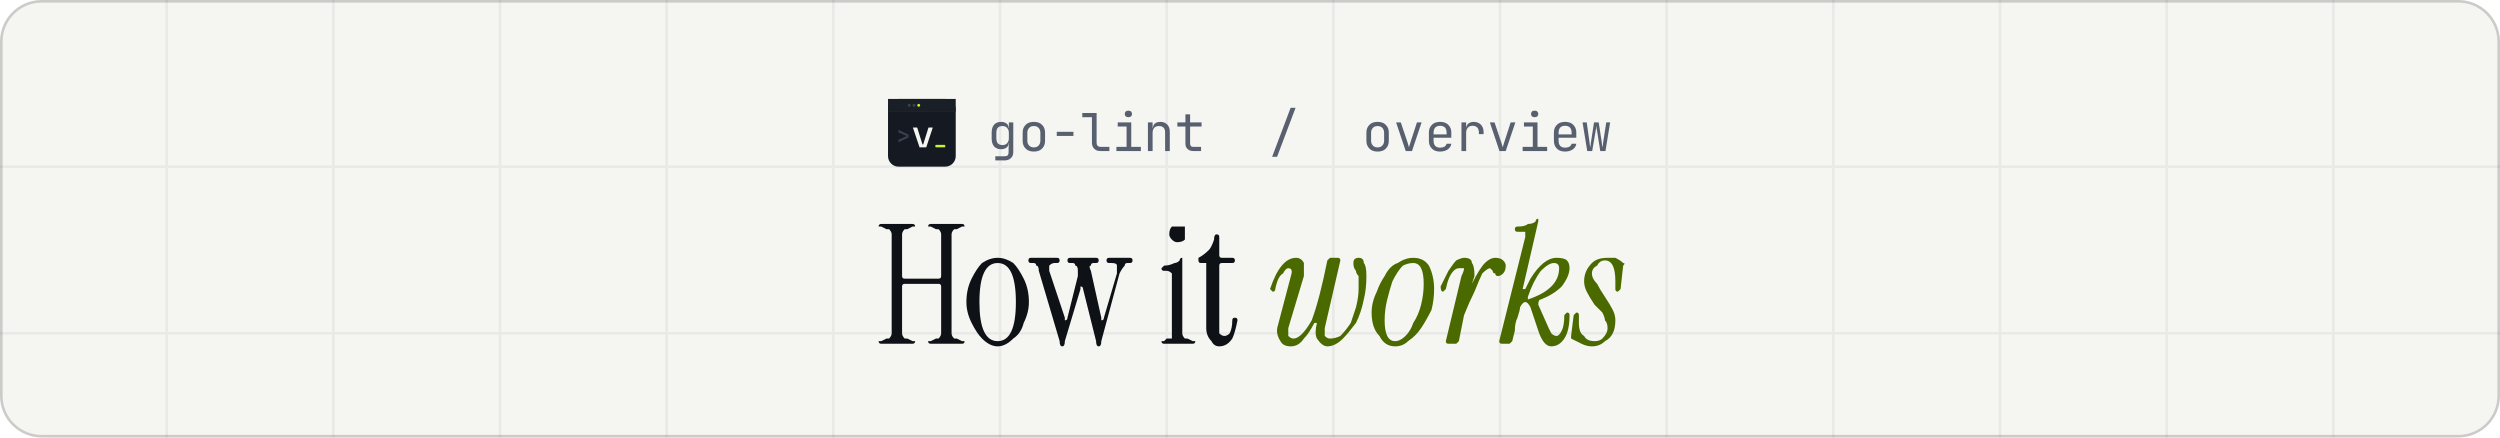
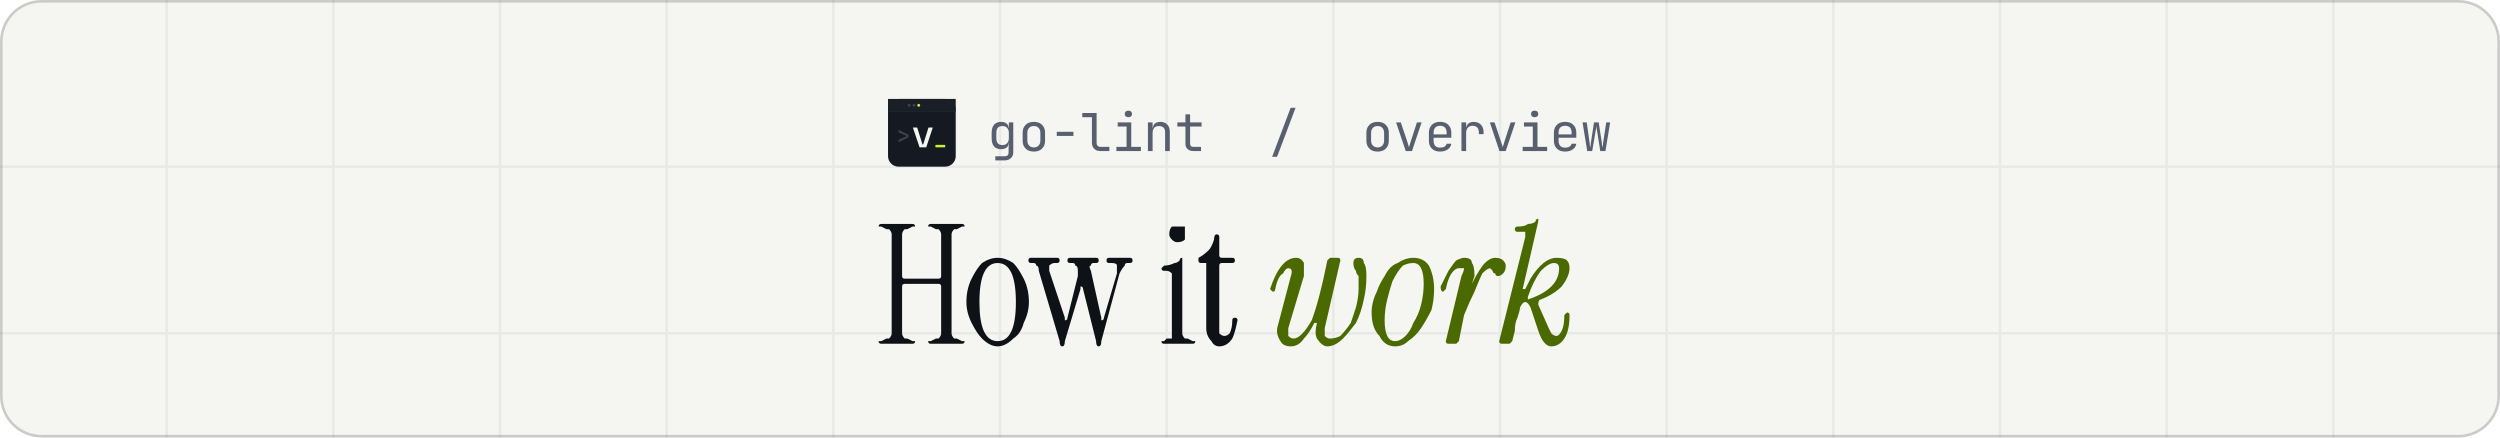
<svg xmlns="http://www.w3.org/2000/svg" width="960" height="168" viewBox="0 0 960 168" role="img" aria-label="How it works">
  <defs>
    <radialGradient id="l" cx="0.5" cy="0" r="0.75">
      <stop offset="0" stop-color="#fff" stop-opacity="0" />
      <stop offset="1" stop-color="#fff" stop-opacity="0" />
    </radialGradient>
    <clipPath id="c">
      <rect width="960" height="168" rx="16" />
    </clipPath>
-     <path id="g0" d="M6.7 3.6L3.2 3.6L3.2 2.0L6.7 2.0Q7.6 2.0 8.0 1.6Q8.3 1.2 8.3 0.4L8.3 0.4L8.3-1L8.4-3L8.3-3Q8.3-2.0 7.6-1.4L7.6-1.4Q6.8-0.7 5.4-0.7L5.4-0.7Q3.7-0.7 2.7-1.8Q1.8-2.9 1.8-4.8L1.8-4.8L1.8-7.1Q1.8-9 2.7-10.1Q3.7-11.2 5.4-11.2L5.4-11.2Q6.8-11.2 7.6-10.5L7.6-10.5Q8.3-9.9 8.3-8.9L8.3-8.9L8.4-8.9L8.4-11L10.1-11L10.1 0.4Q10.1 1.9 9.2 2.7Q8.3 3.6 6.7 3.6L6.7 3.6ZM6.0-2.3L6.0-2.3Q7.1-2.3 7.7-3.0Q8.4-3.7 8.4-4.9L8.4-4.9L8.4-7Q8.4-8.2 7.7-8.9Q7.1-9.6 6.0-9.6L6.0-9.6Q4.8-9.6 4.2-9.0Q3.6-8.3 3.6-7L3.6-7L3.6-4.9Q3.6-3.6 4.2-2.9Q4.8-2.3 6.0-2.3Z" />
-     <path id="g1" d="M6 0.2L6 0.2Q4.7 0.2 3.7-0.3Q2.8-0.8 2.2-1.8Q1.7-2.7 1.7-4.0L1.7-4.0L1.7-7.0Q1.7-8.3 2.2-9.2Q2.8-10.2 3.7-10.7Q4.7-11.2 6-11.2L6-11.2Q7.3-11.2 8.3-10.7Q9.2-10.2 9.8-9.2Q10.3-8.3 10.3-7.0L10.3-7.0L10.3-4.0Q10.3-2.7 9.8-1.8Q9.2-0.8 8.3-0.3Q7.3 0.2 6 0.2ZM6-1.4L6-1.4Q7.2-1.4 7.8-2.1Q8.5-2.8 8.5-4.0L8.5-4.0L8.5-7.0Q8.5-8.2 7.8-8.9Q7.2-9.6 6-9.6L6-9.6Q4.8-9.6 4.2-8.9Q3.5-8.2 3.5-7.0L3.5-7.0L3.5-4.0Q3.5-2.8 4.2-2.1Q4.8-1.4 6-1.4Z" />
-     <path id="g2" d="M9.2-5.8L2.8-5.8L2.8-7.4L9.2-7.4L9.2-5.8Z" />
-     <path id="g3" d="M11 0L7.5 0Q6.5 0 5.8-0.4Q5.1-0.8 4.7-1.5Q4.3-2.2 4.3-3.1L4.3-3.1L4.3-13.0L0.6-13.0L0.6-14.6L6.1-14.6L6.1-3.1Q6.1-2.4 6.5-2.0Q6.9-1.6 7.5-1.6L7.5-1.6L11-1.6L11 0Z" />
-     <path id="g4" d="M11.1 0L1.7 0L1.7-1.6L5.6-1.6L5.6-9.4L2.2-9.4L2.2-11L7.4-11L7.4-1.6L11.1-1.6L11.1 0ZM6.3-13.0L6.3-13.0Q5.6-13.0 5.3-13.3Q4.9-13.7 4.9-14.2L4.9-14.2Q4.9-14.8 5.3-15.2Q5.6-15.5 6.3-15.5L6.3-15.5Q7.0-15.5 7.3-15.2Q7.7-14.8 7.7-14.2L7.7-14.2Q7.7-13.7 7.3-13.3Q7.0-13.0 6.3-13.0Z" />
-     <path id="g5" d="M3.6 0L1.8 0L1.8-11L3.6-11L3.6-8.9L3.7-8.9Q3.8-9.9 4.4-10.5L4.4-10.5Q5.2-11.2 6.6-11.2L6.6-11.2Q8.2-11.2 9.2-10.2Q10.2-9.2 10.2-7.4L10.2-7.4L10.2 0L8.4 0L8.4-7.2Q8.4-8.4 7.8-9.0Q7.1-9.6 6.1-9.6L6.1-9.6Q4.9-9.6 4.3-9.0Q3.6-8.3 3.6-7L3.6-7L3.6 0Z" />
-     <path id="g6" d="M10.2 0L7.2 0Q5.8 0 5.0-0.8Q4.2-1.5 4.2-2.9L4.2-2.9L4.2-9.4L1.1-9.4L1.1-11L4.2-11L4.2-14.1L6-14.1L6-11L10.4-11L10.4-9.4L6-9.4L6-2.9Q6-1.6 7.2-1.6L7.2-1.6L10.2-1.6L10.2 0Z" />
-     <path id="g8" d="M3.4 2.2L1.5 2.2L8.6-16.6L10.5-16.6L3.4 2.2Z" />
-     <path id="g9" d="M7.2 0L4.8 0L1.1-11L2.9-11L5.4-3.6Q5.6-2.9 5.8-2.3Q6.0-1.7 6.0-1.4L6.0-1.4Q6.1-1.7 6.3-2.3Q6.5-2.9 6.7-3.6L6.7-3.6L9.1-11L10.9-11L7.2 0Z" />
-     <path id="g10" d="M6 0.2L6 0.2Q4.7 0.2 3.7-0.3Q2.8-0.8 2.2-1.8Q1.7-2.7 1.7-4L1.7-4L1.7-7Q1.7-8.3 2.2-9.2Q2.8-10.2 3.7-10.7Q4.7-11.2 6-11.2Q7.3-11.2 8.3-10.7Q9.2-10.2 9.8-9.2Q10.3-8.3 10.3-7L10.3-7L10.3-5.1L3.5-5.1L3.5-4Q3.5-2.7 4.1-2.0Q4.8-1.3 6-1.3L6-1.3Q7.0-1.3 7.7-1.7Q8.3-2.1 8.5-2.8L8.5-2.8L10.3-2.8Q10.1-1.4 8.9-0.6Q7.7 0.2 6 0.2ZM3.5-6.4L8.5-6.4L8.5-7Q8.5-8.3 7.9-9Q7.2-9.7 6-9.7L6-9.7Q4.8-9.7 4.1-9Q3.5-8.3 3.5-7L3.5-7L3.5-6.4Z" />
-     <path id="g11" d="M4.0 0L2.2 0L2.2-11L4.0-11L4.0-9.0Q4.2-9.8 4.6-10.3L4.6-10.3Q5.4-11.2 6.9-11.2L6.9-11.2Q8.6-11.2 9.7-10.1Q10.7-9.0 10.7-7.2L10.7-7.2L10.7-6.5L8.9-6.5L8.9-7Q8.9-8.3 8.3-9.0Q7.6-9.7 6.5-9.7L6.5-9.7Q5.3-9.7 4.7-9.0Q4.0-8.3 4.0-7L4.0-7L4.0 0Z" />
-     <path id="g12" d="M4.4 0L2.5 0L0.7-11L2.3-11L3.4-3.2Q3.5-2.8 3.5-2.3Q3.6-1.7 3.6-1.4L3.6-1.4Q3.7-1.7 3.8-2.3Q3.9-2.8 3.9-3.2L3.9-3.2L5.1-11L6.9-11L8.1-3.2Q8.1-2.8 8.2-2.3Q8.3-1.7 8.4-1.4L8.4-1.4Q8.4-1.7 8.5-2.3Q8.6-2.8 8.6-3.2L8.6-3.2L9.8-11L11.3-11L9.5 0L7.5 0L6.3-7.6Q6.2-8.2 6.1-8.7Q6.0-9.3 6.0-9.6L6.0-9.6Q5.9-9.3 5.9-8.7Q5.8-8.2 5.7-7.6L5.7-7.6L4.4 0Z" />
-     <path id="g13" d="M14 0L2 0Q1 0 1-1L1-1Q1-1 2-1L2-1L4-2Q5-2 5-2Q6-3 6-4L6-4L6-42Q6-43 5-44Q5-44 4-44L4-44L2-45Q1-45 1-45L1-45Q1-46 2-46L2-46L14-46Q15-46 15-45L15-45Q15-45 14-45L14-45L12-44Q11-44 11-44Q10-43 10-42L10-42L10-26Q10-25 11-25L11-25L24-25Q25-25 25-26L25-26L25-42Q25-43 24-44Q24-44 23-44L23-44L21-45Q20-45 20-45L20-45Q20-46 21-46L21-46L33-46Q34-46 34-45L34-45Q34-45 33-45L33-45L31-44Q30-44 30-44Q29-43 29-42L29-42L29-4Q29-3 30-2Q30-2 31-2L31-2L33-1Q34-1 34-1L34-1Q34 0 33 0L33 0L21 0Q20 0 20-1L20-1Q20-1 21-1L21-1L23-2Q24-2 24-2Q25-3 25-4L25-4L25-22Q25-23 24-23L24-23L11-23Q10-23 10-22L10-22L10-4Q10-3 11-2Q11-2 12-2L12-2L14-1Q15-1 15-1L15-1Q15 0 14 0L14 0Z" />
-     <path id="g14" d="M13 1L13 1Q10 1 7-2Q5-4 3-8Q1-12 1-16L1-16Q1-21 3-25Q5-29 7-31Q10-33 13-33L13-33Q16-33 19-31Q21-29 23-25Q25-21 25-16L25-16Q25-12 23-8Q22-4 19-2Q16 1 13 1ZM13-1L13-1Q20-1 20-16L20-16Q20-31 13-31L13-31Q6-31 6-16L6-16Q6-1 13-1Z" />
-     <path id="g15" d="M12 1L12 1Q11 1 11-1L11-1L3-28Q3-30 2-30Q2-31 1-31L1-31L-0-31Q-1-31-1-32L-1-32Q-1-33 0-33L0-33L10-33Q11-33 11-32L11-32Q11-31 10-31L10-31L9-31Q8-31 7-30Q7-30 7-28L7-28L13-10Q13-9 13-9Q14-9 14-10L14-10L18-26Q18-27 18-27Q18-28 18-28L18-28Q18-30 17-30Q17-31 16-31L16-31L15-31Q14-31 14-32L14-32Q14-33 15-33L15-33L25-33Q26-33 26-32L26-32Q26-31 25-31L25-31L24-31Q23-31 23-30Q22-30 23-28L23-28L27-10Q27-9 27-9Q28-9 28-10L28-10L33-27Q33-29 33-30Q33-31 31-31L31-31L30-31Q29-31 29-32L29-32Q29-33 30-33L30-33L38-33Q39-33 39-32L39-32Q39-31 38-31L38-31L37-31Q36-31 36-30Q35-29 34-27L34-27L27-1Q27 1 26 1L26 1Q25 1 25-1L25-1L20-21Q20-22 19-22Q19-22 19-21L19-21L13-1Q13 1 12 1Z" />
-     <path id="g17" d="M7-39L7-39Q6-39 5-40Q4-41 4-42L4-42Q4-44 5-45Q6-45 7-45L7-45Q9-45 10-45Q10-44 10-42L10-42Q10-41 10-40Q9-39 7-39ZM13 0L2 0Q1 0 1-1L1-1Q1-1 2-1L2-1L3-2Q4-2 5-2Q5-3 5-4L5-4L5-26Q5-27 5-27Q4-28 3-28L3-28L2-28Q1-28 1-29L1-29Q1-29 2-30L2-30Q4-30 6-31Q7-31 8-32L8-32Q8-33 9-33L9-33Q9-33 9-32L9-32L9-4Q9-3 10-2Q10-2 11-2L11-2L13-1Q14-1 14-1L14-1Q14 0 13 0L13 0Z" />
-     <path id="g18" d="M9 1L9 1Q7 1 6-1Q4-3 4-6L4-6L4-30Q4-31 4-31L4-31L2-31Q1-31 1-32L1-32Q1-32 1-33L1-33Q3-34 5-36Q6-37 7-40L7-40Q7-42 8-42L8-42Q9-42 9-41L9-41L9-34Q9-33 10-33L10-33L14-33Q15-33 15-32L15-32Q15-31 14-31L14-31L10-31Q9-31 9-30L9-30L9-6Q9-5 9-4Q10-3 11-3L11-3Q12-3 13-4Q14-6 14-9L14-9Q14-10 15-10L15-10Q16-10 16-9L16-9Q15-4 14-2Q12 1 9 1Z" />
-     <path id="g19" d="M9 1L9 1Q6 1 5-1Q3-4 4-7L4-7L9-26Q10-29 8-29L8-29Q7-29 6-27Q4-26 3-21L3-21Q3-20 2-20L2-20Q2-20 1-21Q1-21 1-21L1-21Q5-33 11-33L11-33Q13-33 14-31Q14-29 14-26L14-26L8-6Q8-4 8-3Q9-2 10-2L10-2Q13-2 17-9Q20-17 23-32L23-32Q24-33 24-33L24-33L27-33Q28-33 28-32L28-32L22-6Q22-4 22-3Q23-2 24-2L24-2Q26-2 28-3Q30-5 32-8Q33-11 34-14Q35-18 35-21L35-21Q35-24 35-26Q34-27 34-28Q33-29 33-31L33-31Q33-33 35-33L35-33Q37-33 37-31Q38-30 38-26L38-26Q38-21 37-17Q36-12 34-8Q31-4 29-2Q26 1 23 1L23 1Q21 1 19-2Q18-4 19-8L19-8Q19-8 18-8Q18-8 18-8L18-8Q16-4 14-2Q12 1 9 1Z" />
-     <path id="g20" d="M10 1L10 1Q6 1 4-3Q1-6 1-12L1-12Q1-16 3-20Q4-23 6-26Q8-30 11-31Q14-33 17-33L17-33Q21-33 23-30Q25-26 25-21L25-21Q25-17 24-13Q22-9 20-6Q18-3 15-1Q13 1 10 1ZM10-1L10-1Q12-1 14-3Q16-5 17-8Q19-11 20-15Q21-19 21-23L21-23Q21-31 17-31L17-31Q15-31 13-30Q11-28 9-24Q8-21 7-17Q6-13 6-9L6-9Q6-1 10-1Z" />
-     <path id="g21" d="M7 0L4 0Q3 0 3-1L3-1L9-26Q10-28 10-29Q9-29 8-29L8-29Q7-29 6-28Q4-26 3-21L3-21Q2-20 2-20L2-20Q1-20 1-22L1-22Q3-26 4-28Q6-31 7-32Q9-33 10-33L10-33Q13-33 13-31Q14-30 14-26L14-26L13-23Q13-23 13-23Q13-23 13-23L13-23Q16-29 18-31Q20-33 22-33L22-33Q24-33 25-32Q26-31 26-30L26-30Q26-28 25-27Q24-26 23-26L23-26Q22-26 22-27Q21-27 21-28Q21-28 20-29Q20-29 20-29L20-29Q19-29 17-27Q16-25 14-20Q12-16 10-11Q9-6 8-1L8-1Q7 0 7 0L7 0Z" />
-     <path id="g22" d="M20 1L20 1Q17 1 15-5L15-5L12-14Q11-16 10-16L10-16Q9-16 8-14L8-14Q8-13 7-10Q6-8 6-5L6-5L5-1Q4 0 4 0L4 0L1 0Q0 0 0-1L0-1L10-41Q10-42 10-43Q10-43 9-43L9-43L7-43Q6-43 6-44L6-44Q6-45 7-45L7-45Q10-45 11-46Q13-46 14-47L14-47Q14-48 15-48L15-48Q15-48 15-47L15-47L9-21Q9-21 10-21Q10-21 10-21L10-21L12-25Q17-33 22-33L22-33Q25-33 26-32Q27-31 27-29L27-29Q27-26 24-22Q21-19 16-17L16-17Q15-17 15-15L15-15L19-6Q20-4 20-4Q21-3 22-3L22-3Q23-3 24-5Q25-7 25-11L25-11Q26-12 26-12L26-12Q27-12 27-11L27-11Q27-5 25-2Q23 1 20 1ZM11-18L11-18Q10-18 11-18Q11-17 11-17L11-17Q17-19 20-22Q23-25 23-29L23-29Q23-31 21-31L21-31Q19-31 16-28Q13-24 11-18Z" />
-     <path id="g23" d="M7 1L7 1Q5 1 3-0Q1-1-1-2L-1-2Q-1-2-1-3L-1-3L0-11Q1-12 1-12L1-12Q2-12 2-11L2-11L2-8Q2-4 4-3Q5-1 8-1L8-1Q10-1 11-2Q13-4 13-6L13-6Q13-8 12-9Q12-10 11-12Q10-13 8-15L8-15Q6-18 5-20Q4-22 4-24L4-24Q4-28 7-31Q9-33 13-33L13-33Q15-33 16-33Q18-32 19-31L19-31Q20-31 19-30L19-30L18-21Q17-20 17-20L17-20Q16-20 16-21L16-21L16-24Q16-28 15-30Q14-32 12-32L12-32Q10-32 9-30Q7-29 7-27L7-27Q7-25 9-23Q10-21 12-18L12-18Q14-15 15-13Q16-11 16-9L16-9Q16-6 15-4Q14-2 12-1Q10 1 7 1Z" />
+     <path id="g0" d="M6.7 3.6L3.2 3.6L3.2 2L6.7 2Q7.6 2 8 1.6Q8.3 1.2 8.3 0.4L8.3-1L8.4-3L8.3-3Q8.3-2 7.6-1.4Q6.8-0.7 5.4-0.7Q3.7-0.7 2.7-1.8Q1.8-2.9 1.8-4.8L1.8-7.1Q1.8-9 2.7-10.1Q3.7-11.2 5.4-11.2Q6.8-11.2 7.6-10.5Q8.3-9.9 8.3-8.9L8.4-8.9L8.4-11L10.1-11L10.1 0.4Q10.1 1.9 9.2 2.7Q8.3 3.6 6.7 3.6M6-2.3Q7.1-2.3 7.7-3Q8.4-3.7 8.4-4.9L8.4-7Q8.4-8.2 7.7-8.9Q7.1-9.6 6-9.6Q4.8-9.6 4.2-9Q3.6-8.3 3.6-7L3.6-4.9Q3.6-3.6 4.2-2.9Q4.8-2.3 6-2.3" />
+     <path id="g1" d="M6 0.2Q4.7 0.2 3.7-0.3Q2.8-0.8 2.2-1.8Q1.7-2.7 1.7-4L1.7-7Q1.7-8.3 2.2-9.2Q2.8-10.2 3.7-10.7Q4.7-11.2 6-11.2Q7.3-11.2 8.3-10.7Q9.2-10.2 9.8-9.2Q10.3-8.3 10.3-7L10.3-4Q10.3-2.7 9.8-1.8Q9.2-0.8 8.3-0.3Q7.3 0.2 6 0.2M6-1.4Q7.2-1.4 7.8-2.1Q8.5-2.8 8.5-4L8.5-7Q8.5-8.2 7.8-8.9Q7.2-9.6 6-9.6Q4.8-9.6 4.2-8.9Q3.5-8.2 3.5-7L3.5-4Q3.5-2.8 4.2-2.1Q4.8-1.4 6-1.4" />
+     <path id="g2" d="M9.2-5.8L2.8-5.8L2.8-7.4L9.2-7.4" />
+     <path id="g3" d="M11 0L7.5 0Q6.5 0 5.8-0.4Q5.1-0.8 4.7-1.5Q4.3-2.2 4.3-3.1L4.3-13L0.6-13L0.6-14.6L6.1-14.6L6.1-3.1Q6.1-2.4 6.5-2Q6.9-1.6 7.5-1.6L11-1.6" />
+     <path id="g4" d="M11.1 0L1.7 0L1.7-1.6L5.6-1.6L5.6-9.4L2.2-9.4L2.2-11L7.4-11L7.4-1.6L11.1-1.6L11.1 0M6.3-13Q5.6-13 5.3-13.3Q4.9-13.7 4.9-14.2Q4.9-14.8 5.3-15.2Q5.6-15.5 6.3-15.5Q7-15.5 7.3-15.2Q7.7-14.8 7.7-14.2Q7.7-13.7 7.3-13.3Q7-13 6.3-13" />
+     <path id="g5" d="M3.6 0L1.8 0L1.8-11L3.6-11L3.6-8.9L3.7-8.9Q3.8-9.9 4.4-10.5Q5.2-11.2 6.6-11.2Q8.2-11.2 9.2-10.2Q10.2-9.2 10.2-7.4L10.2 0L8.4 0L8.4-7.2Q8.4-8.4 7.8-9Q7.1-9.6 6.1-9.6Q4.9-9.6 4.3-9Q3.6-8.3 3.6-7" />
+     <path id="g6" d="M10.2 0L7.2 0Q5.8 0 5-0.8Q4.2-1.5 4.2-2.9L4.2-9.4L1.1-9.4L1.1-11L4.2-11L4.2-14.1L6-14.1L6-11L10.4-11L10.4-9.4L6-9.4L6-2.9Q6-1.6 7.2-1.6L10.2-1.6" />
+     <path id="g8" d="M3.4 2.2L1.5 2.2L8.6-16.6L10.5-16.6" />
+     <path id="g9" d="M7.2 0L4.8 0L1.1-11L2.9-11L5.4-3.6Q5.6-2.9 5.8-2.3Q6-1.7 6-1.4Q6.1-1.7 6.3-2.3Q6.5-2.9 6.7-3.6L9.1-11L10.9-11" />
+     <path id="g10" d="M6 0.2Q4.7 0.2 3.7-0.3Q2.8-0.8 2.2-1.8Q1.7-2.7 1.7-4L1.7-7Q1.7-8.3 2.2-9.2Q2.8-10.2 3.7-10.7Q4.7-11.2 6-11.2Q7.3-11.2 8.3-10.7Q9.2-10.2 9.8-9.2Q10.3-8.3 10.3-7L10.3-5.1L3.5-5.1L3.5-4Q3.5-2.7 4.1-2Q4.8-1.3 6-1.3Q7-1.3 7.7-1.7Q8.3-2.1 8.5-2.8L10.3-2.8Q10.1-1.4 8.9-0.6Q7.7 0.2 6 0.2M3.5-6.4L8.5-6.4L8.5-7Q8.5-8.3 7.9-9Q7.2-9.7 6-9.7Q4.8-9.7 4.1-9Q3.5-8.3 3.5-7" />
+     <path id="g11" d="M4 0L2.2 0L2.2-11L4-11L4-9Q4.2-9.8 4.6-10.3Q5.4-11.2 6.9-11.2Q8.6-11.2 9.7-10.1Q10.7-9 10.7-7.2L10.7-6.5L8.9-6.5L8.9-7Q8.9-8.3 8.3-9Q7.6-9.7 6.5-9.7Q5.3-9.7 4.7-9Q4-8.3 4-7" />
+     <path id="g12" d="M4.4 0L2.5 0L0.7-11L2.3-11L3.4-3.2Q3.5-2.8 3.5-2.2Q3.6-1.7 3.6-1.4Q3.7-1.7 3.8-2.2Q3.9-2.8 3.9-3.2L5.1-11L6.9-11L8.1-3.2Q8.1-2.8 8.2-2.2Q8.3-1.7 8.4-1.4Q8.4-1.7 8.5-2.2Q8.6-2.8 8.6-3.2L9.8-11L11.3-11L9.5 0L7.5 0L6.3-7.6Q6.2-8.2 6.1-8.7Q6-9.3 6-9.6Q5.9-9.3 5.9-8.7Q5.8-8.2 5.7-7.6" />
+     <path id="g13" d="M14 0L2 0Q1 0 1-1Q1-1 2-1L4-2Q5-2 5-2Q6-3 6-4L6-42Q6-43 5-44Q5-44 4-44L2-45Q1-45 1-45Q1-46 2-46L14-46Q15-46 15-45Q15-45 14-45L12-44Q11-44 11-44Q10-43 10-42L10-26Q10-25 11-25L24-25Q25-25 25-26L25-42Q25-43 24-44Q24-44 23-44L21-45Q20-45 20-45Q20-46 21-46L33-46Q34-46 34-45Q34-45 33-45L31-44Q30-44 30-44Q29-43 29-42L29-4Q29-3 30-2Q30-2 31-2L33-1Q34-1 34-1Q34 0 33 0L21 0Q20 0 20-1Q20-1 21-1L23-2Q24-2 24-2Q25-3 25-4L25-22Q25-23 24-23L11-23Q10-23 10-22L10-4Q10-3 11-2Q11-2 12-2L14-1Q15-1 15-1Q15 0 14 0" />
+     <path id="g14" d="M13 1Q10 1 7-2Q5-4 3-8Q1-12 1-16Q1-21 3-25Q5-29 7-31Q10-33 13-33Q16-33 19-31Q21-29 23-25Q25-21 25-16Q25-12 23-8Q22-4 19-2Q16 1 13 1M13-1Q20-1 20-16Q20-31 13-31Q6-31 6-16Q6-1 13-1" />
+     <path id="g15" d="M12 1Q11 1 11-1L3-28Q3-30 2-30Q2-31 1-31L0-31Q-1-31-1-32Q-1-33 0-33L10-33Q11-33 11-32Q11-31 10-31L9-31Q8-31 7-30Q7-30 7-28L13-10Q13-9 13-9Q14-9 14-10L18-26Q18-27 18-27Q18-28 18-28Q18-30 17-30Q17-31 16-31L15-31Q14-31 14-32Q14-33 15-33L25-33Q26-33 26-32Q26-31 25-31L24-31Q23-31 23-30Q22-30 23-28L27-10Q27-9 27-9Q28-9 28-10L33-27Q33-29 33-30Q33-31 31-31L30-31Q29-31 29-32Q29-33 30-33L38-33Q39-33 39-32Q39-31 38-31L37-31Q36-31 36-30Q35-29 34-27L27-1Q27 1 26 1Q25 1 25-1L20-21Q20-22 19-22Q19-22 19-21L13-1Q13 1 12 1" />
+     <path id="g17" d="M7-39Q6-39 5-40Q4-41 4-42Q4-44 5-45Q6-45 7-45Q9-45 10-45Q10-44 10-42Q10-41 10-40Q9-39 7-39M13 0L2 0Q1 0 1-1Q1-1 2-1L3-2Q4-2 5-2Q5-3 5-4L5-26Q5-27 5-27Q4-28 3-28L2-28Q1-28 1-29Q1-29 2-30Q4-30 6-31Q7-31 8-32Q8-33 9-33Q9-33 9-32L9-4Q9-3 10-2Q10-2 11-2L13-1Q14-1 14-1Q14 0 13 0" />
+     <path id="g18" d="M9 1Q7 1 6-1Q4-3 4-6L4-30Q4-31 4-31L2-31Q1-31 1-32Q1-32 1-33Q3-34 5-36Q6-37 7-40Q7-42 8-42Q9-42 9-41L9-34Q9-33 10-33L14-33Q15-33 15-32Q15-31 14-31L10-31Q9-31 9-30L9-6Q9-5 9-4Q10-3 11-3Q12-3 13-4Q14-6 14-9Q14-10 15-10Q16-10 16-9Q15-4 14-2Q12 1 9 1" />
+     <path id="g19" d="M9 1Q6 1 5-1Q3-4 4-7L9-26Q10-29 8-29Q7-29 6-27Q4-26 3-21Q3-20 2-20Q2-20 1-21Q1-21 1-21Q5-33 11-33Q13-33 14-31Q14-29 14-26L8-6Q8-4 8-3Q9-2 10-2Q13-2 17-9Q20-17 23-32Q24-33 24-33L27-33Q28-33 28-32L22-6Q22-4 22-3Q23-2 24-2Q26-2 28-3Q30-5 32-8Q33-11 34-14Q35-18 35-21Q35-24 35-26Q34-27 34-28Q33-29 33-31Q33-33 35-33Q37-33 37-31Q38-30 38-26Q38-21 37-17Q36-12 34-8Q31-4 29-2Q26 1 23 1Q21 1 19-2Q18-4 19-8Q19-8 18-8Q18-8 18-8Q16-4 14-2Q12 1 9 1" />
+     <path id="g20" d="M10 1Q6 1 4-3Q1-6 1-12Q1-16 3-20Q4-23 6-26Q8-30 11-31Q14-33 17-33Q21-33 23-30Q25-26 25-21Q25-17 24-13Q22-9 20-6Q18-3 15-1Q13 1 10 1M10-1Q12-1 14-3Q16-5 17-8Q19-11 20-15Q21-19 21-23Q21-31 17-31Q15-31 13-30Q11-28 9-24Q8-21 7-17Q6-13 6-9Q6-1 10-1" />
+     <path id="g21" d="M7 0L4 0Q3 0 3-1L9-26Q10-28 10-29Q9-29 8-29Q7-29 6-28Q4-26 3-21Q2-20 2-20Q1-20 1-22Q3-26 4-28Q6-31 7-32Q9-33 10-33Q13-33 13-31Q14-30 14-26L13-23Q13-23 13-23Q13-23 13-23Q16-29 18-31Q20-33 22-33Q24-33 25-32Q26-31 26-30Q26-28 25-27Q24-26 23-26Q22-26 22-27Q21-27 21-28Q21-28 20-29Q20-29 20-29Q19-29 17-27Q16-25 14-20Q12-16 10-11Q9-6 8-1Q7 0 7 0" />
+     <path id="g22" d="M20 1Q17 1 15-5L12-14Q11-16 10-16Q9-16 8-14Q8-13 7-10Q6-8 6-5L5-1Q4 0 4 0L1 0Q0 0 0-1L10-41Q10-42 10-43Q10-43 9-43L7-43Q6-43 6-44Q6-45 7-45Q10-45 11-46Q13-46 14-47Q14-48 15-48Q15-48 15-47L9-21Q9-21 10-21Q10-21 10-21L12-25Q17-33 22-33Q25-33 26-32Q27-31 27-29Q27-26 24-22Q21-19 16-17Q15-17 15-15L19-6Q20-4 20-4Q21-3 22-3Q23-3 24-5Q25-7 25-11Q26-12 26-12Q27-12 27-11Q27-5 25-2Q23 1 20 1M11-18Q10-18 11-18Q11-17 11-17Q17-19 20-22Q23-25 23-29Q23-31 21-31Q19-31 16-28Q13-24 11-18" />
+     <path id="g23" d="M7 1Q5 1 30Q1-1-1-2Q-1-2-1-3L0-11Q1-12 1-12Q2-12 2-11L2-8Q2-4 4-3Q5-1 8-1Q10-1 11-2Q13-4 13-6Q13-8 12-9Q12-10 11-12Q10-13 8-15Q6-18 5-20Q4-22 4-24Q4-28 7-31Q9-33 13-33Q15-33 16-33Q18-32 19-31Q20-31 19-30L18-21Q17-20 17-20Q16-20 16-21L16-24Q16-28 15-30Q14-32 12-32Q10-32 9-30Q7-29 7-27Q7-25 9-23Q10-21 12-18Q14-15 15-13Q16-11 16-9Q16-6 15-4Q14-2 12-1Q10 1 7 1" />
  </defs>
  <g clip-path="url(#c)">
    <rect width="960" height="168" fill="#f5f5f2" />
    <path d="M64 0V168M128 0V168M192 0V168M256 0V168M320 0V168M384 0V168M448 0V168M512 0V168M576 0V168M640 0V168M704 0V168M768 0V168M832 0V168M896 0V168M0 64H960M0 128H960" stroke="#0e1116" stroke-opacity="0.05" fill="none" />
    <g transform="translate(341 38) scale(0.02539062)">
      <rect width="1024" height="1024" rx="160" fill="#151a22" />
      <rect width="1024" height="190" fill="#1a1f27" />
      <rect y="190" width="1024" height="4" fill="#2a313c" />
      <circle cx="320" cy="96" r="22" fill="#3a424e" />
      <circle cx="392" cy="96" r="22" fill="#3a424e" />
      <circle cx="464" cy="96" r="22" fill="#c6f432" />
      <path d="M158 467L310 541V581L158 655V617L287 561L158 505Z" fill="#3a424e" />
      <path d="M376 432H441L521 688H532L612 432H677L578 732H477Z" fill="#f5f5f2" />
      <rect x="716" y="694.5" width="149" height="37.5" rx="9" fill="#c6f432" />
    </g>
    <g fill="#586070">
      <use href="#g0" x="379" y="58" />
      <use href="#g1" x="391" y="58" />
      <use href="#g2" x="403" y="58" />
      <use href="#g3" x="415" y="58" />
      <use href="#g4" x="427" y="58" />
      <use href="#g5" x="439" y="58" />
      <use href="#g6" x="451" y="58" />
      <use href="#g8" x="487" y="58" />
      <use href="#g1" x="523" y="58" />
      <use href="#g9" x="535" y="58" />
      <use href="#g10" x="547" y="58" />
      <use href="#g11" x="559" y="58" />
      <use href="#g9" x="571" y="58" />
      <use href="#g4" x="583" y="58" />
      <use href="#g10" x="595" y="58" />
      <use href="#g12" x="607" y="58" />
    </g>
    <g fill="#0e1116">
      <use href="#g13" x="336.4" y="132" />
      <use href="#g14" x="370.1" y="132" />
      <use href="#g15" x="395.9" y="132" />
      <use href="#g17" x="445" y="132" />
      <use href="#g18" x="459.2" y="132" />
    </g>
    <g fill="#4a6a00">
      <use href="#g19" x="486.7" y="132" />
      <use href="#g20" x="525.7" y="132" />
      <use href="#g21" x="552.2" y="132" />
      <use href="#g22" x="575.7" y="132" />
      <use href="#g23" x="604.3" y="132" />
    </g>
  </g>
  <rect x="0.5" y="0.5" width="959" height="167" rx="15.5" fill="none" stroke="#0e1116" stroke-opacity="0.18" />
</svg>
